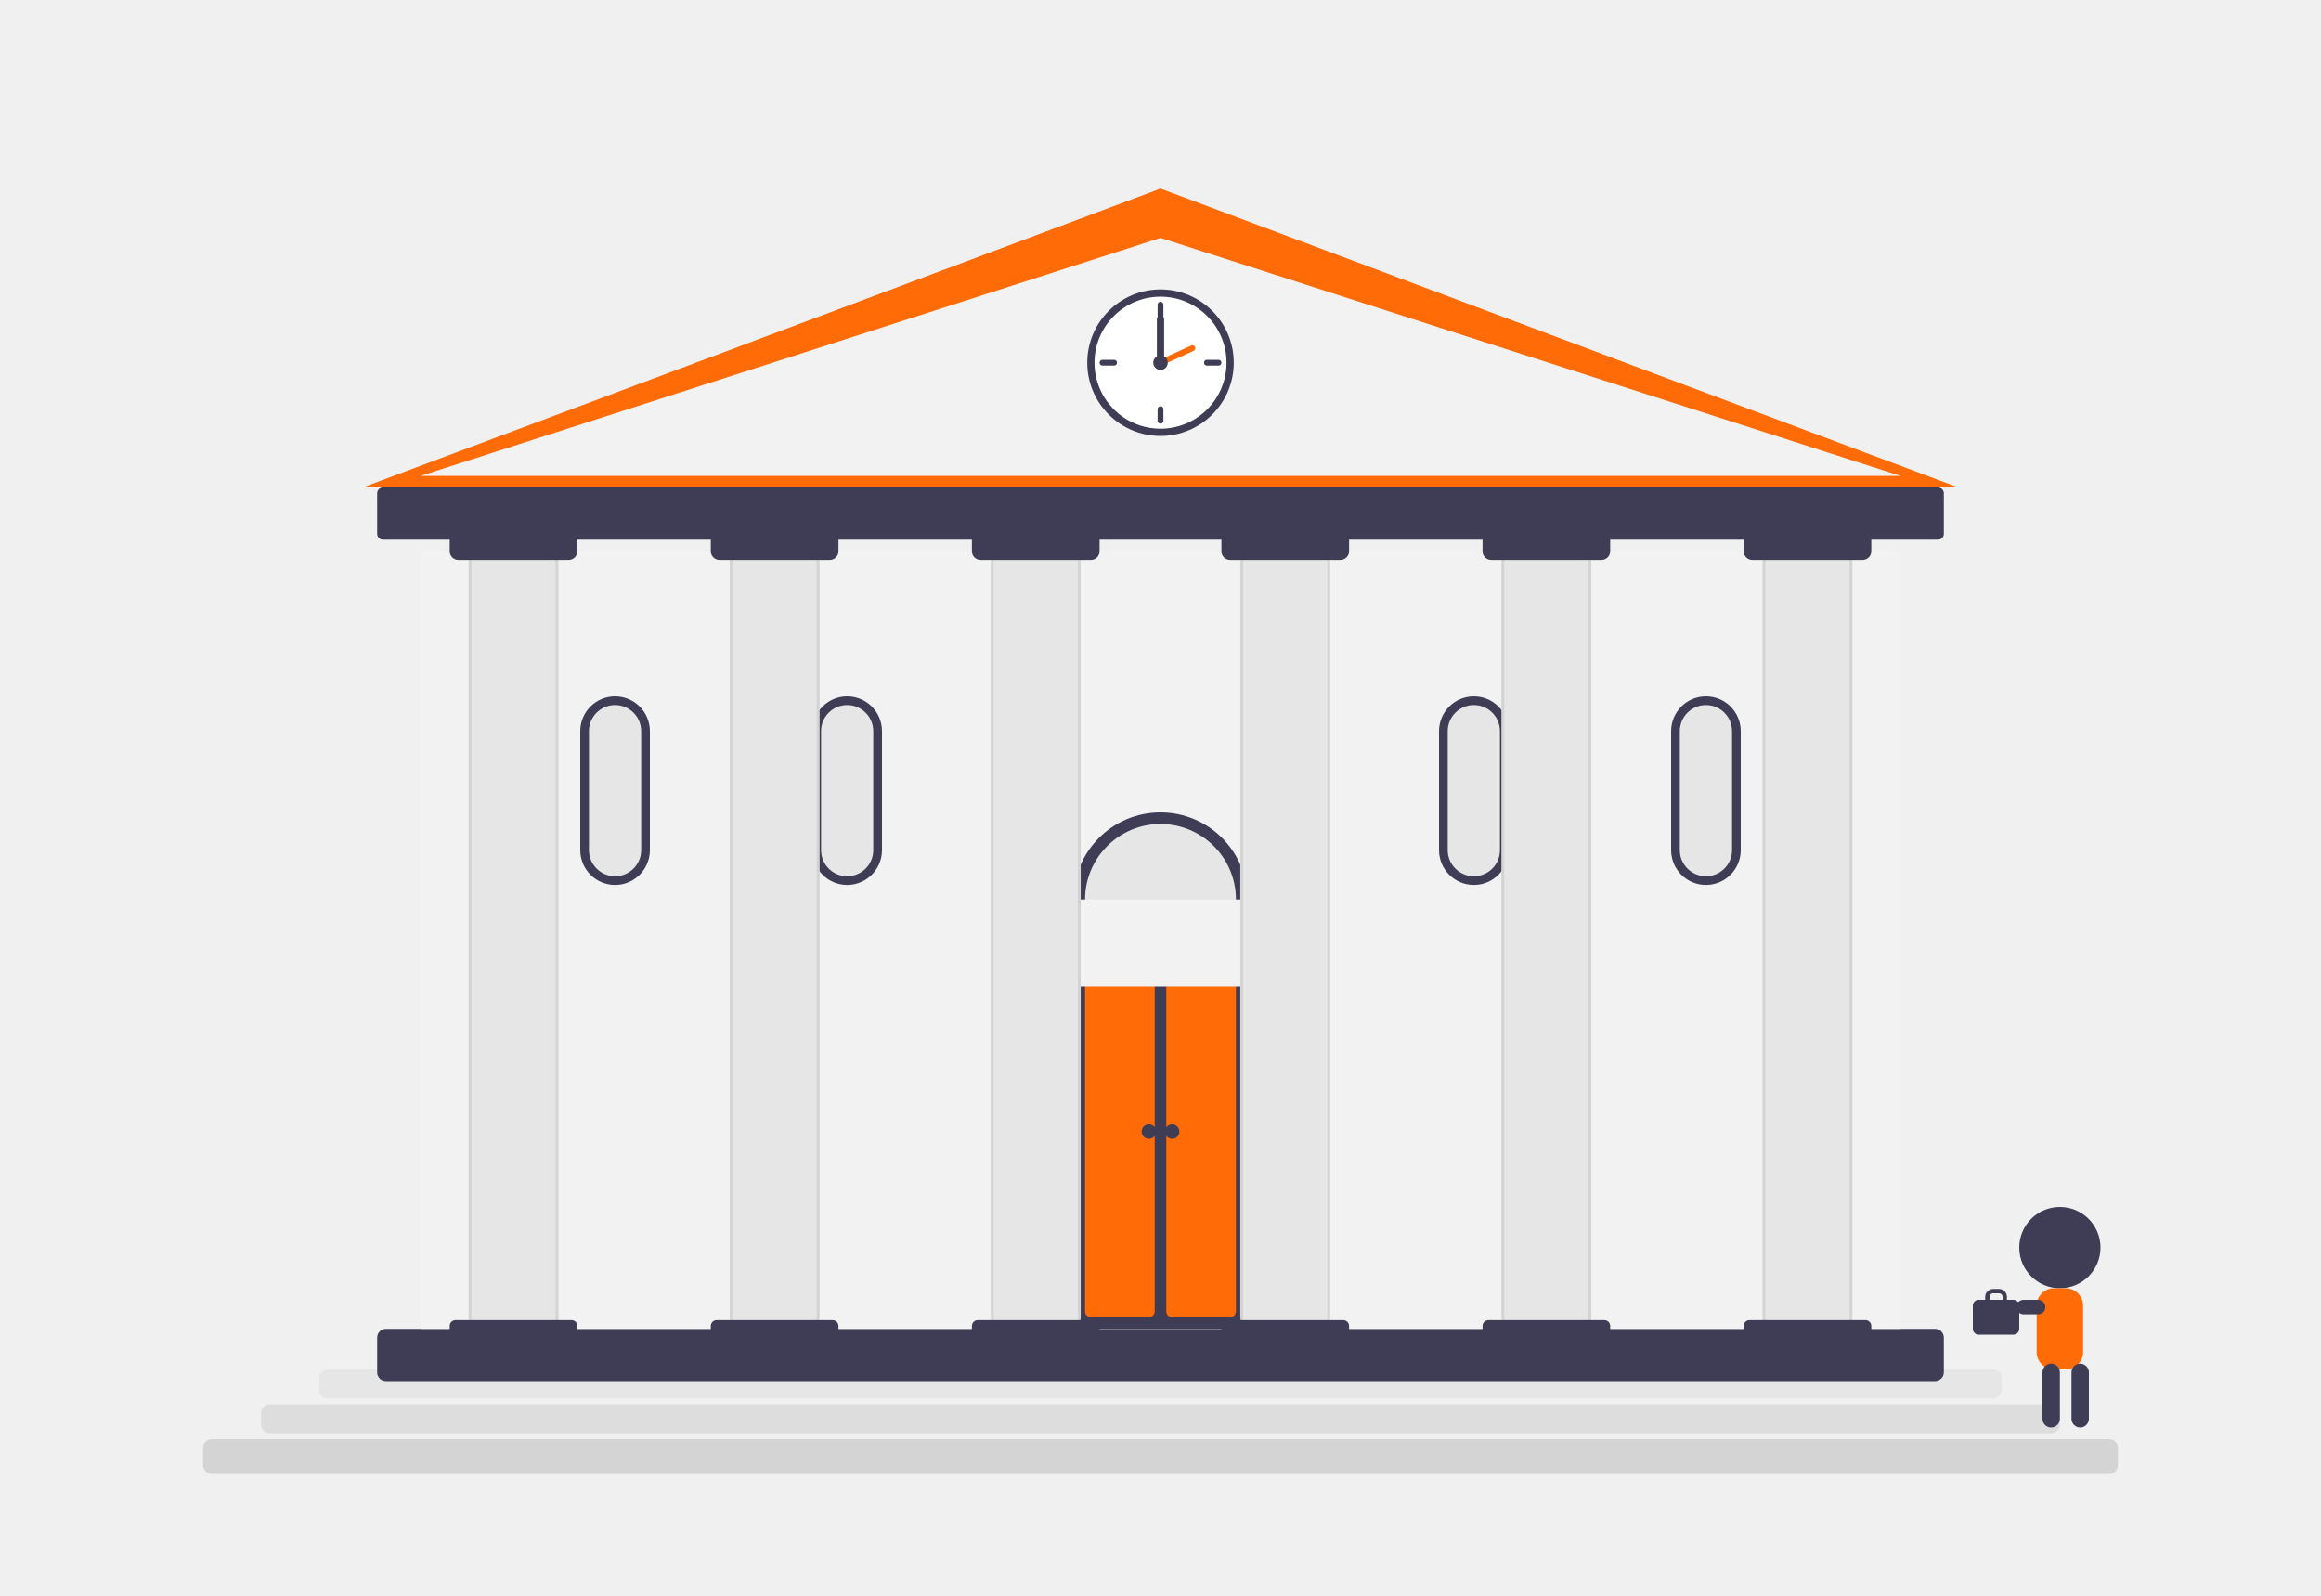
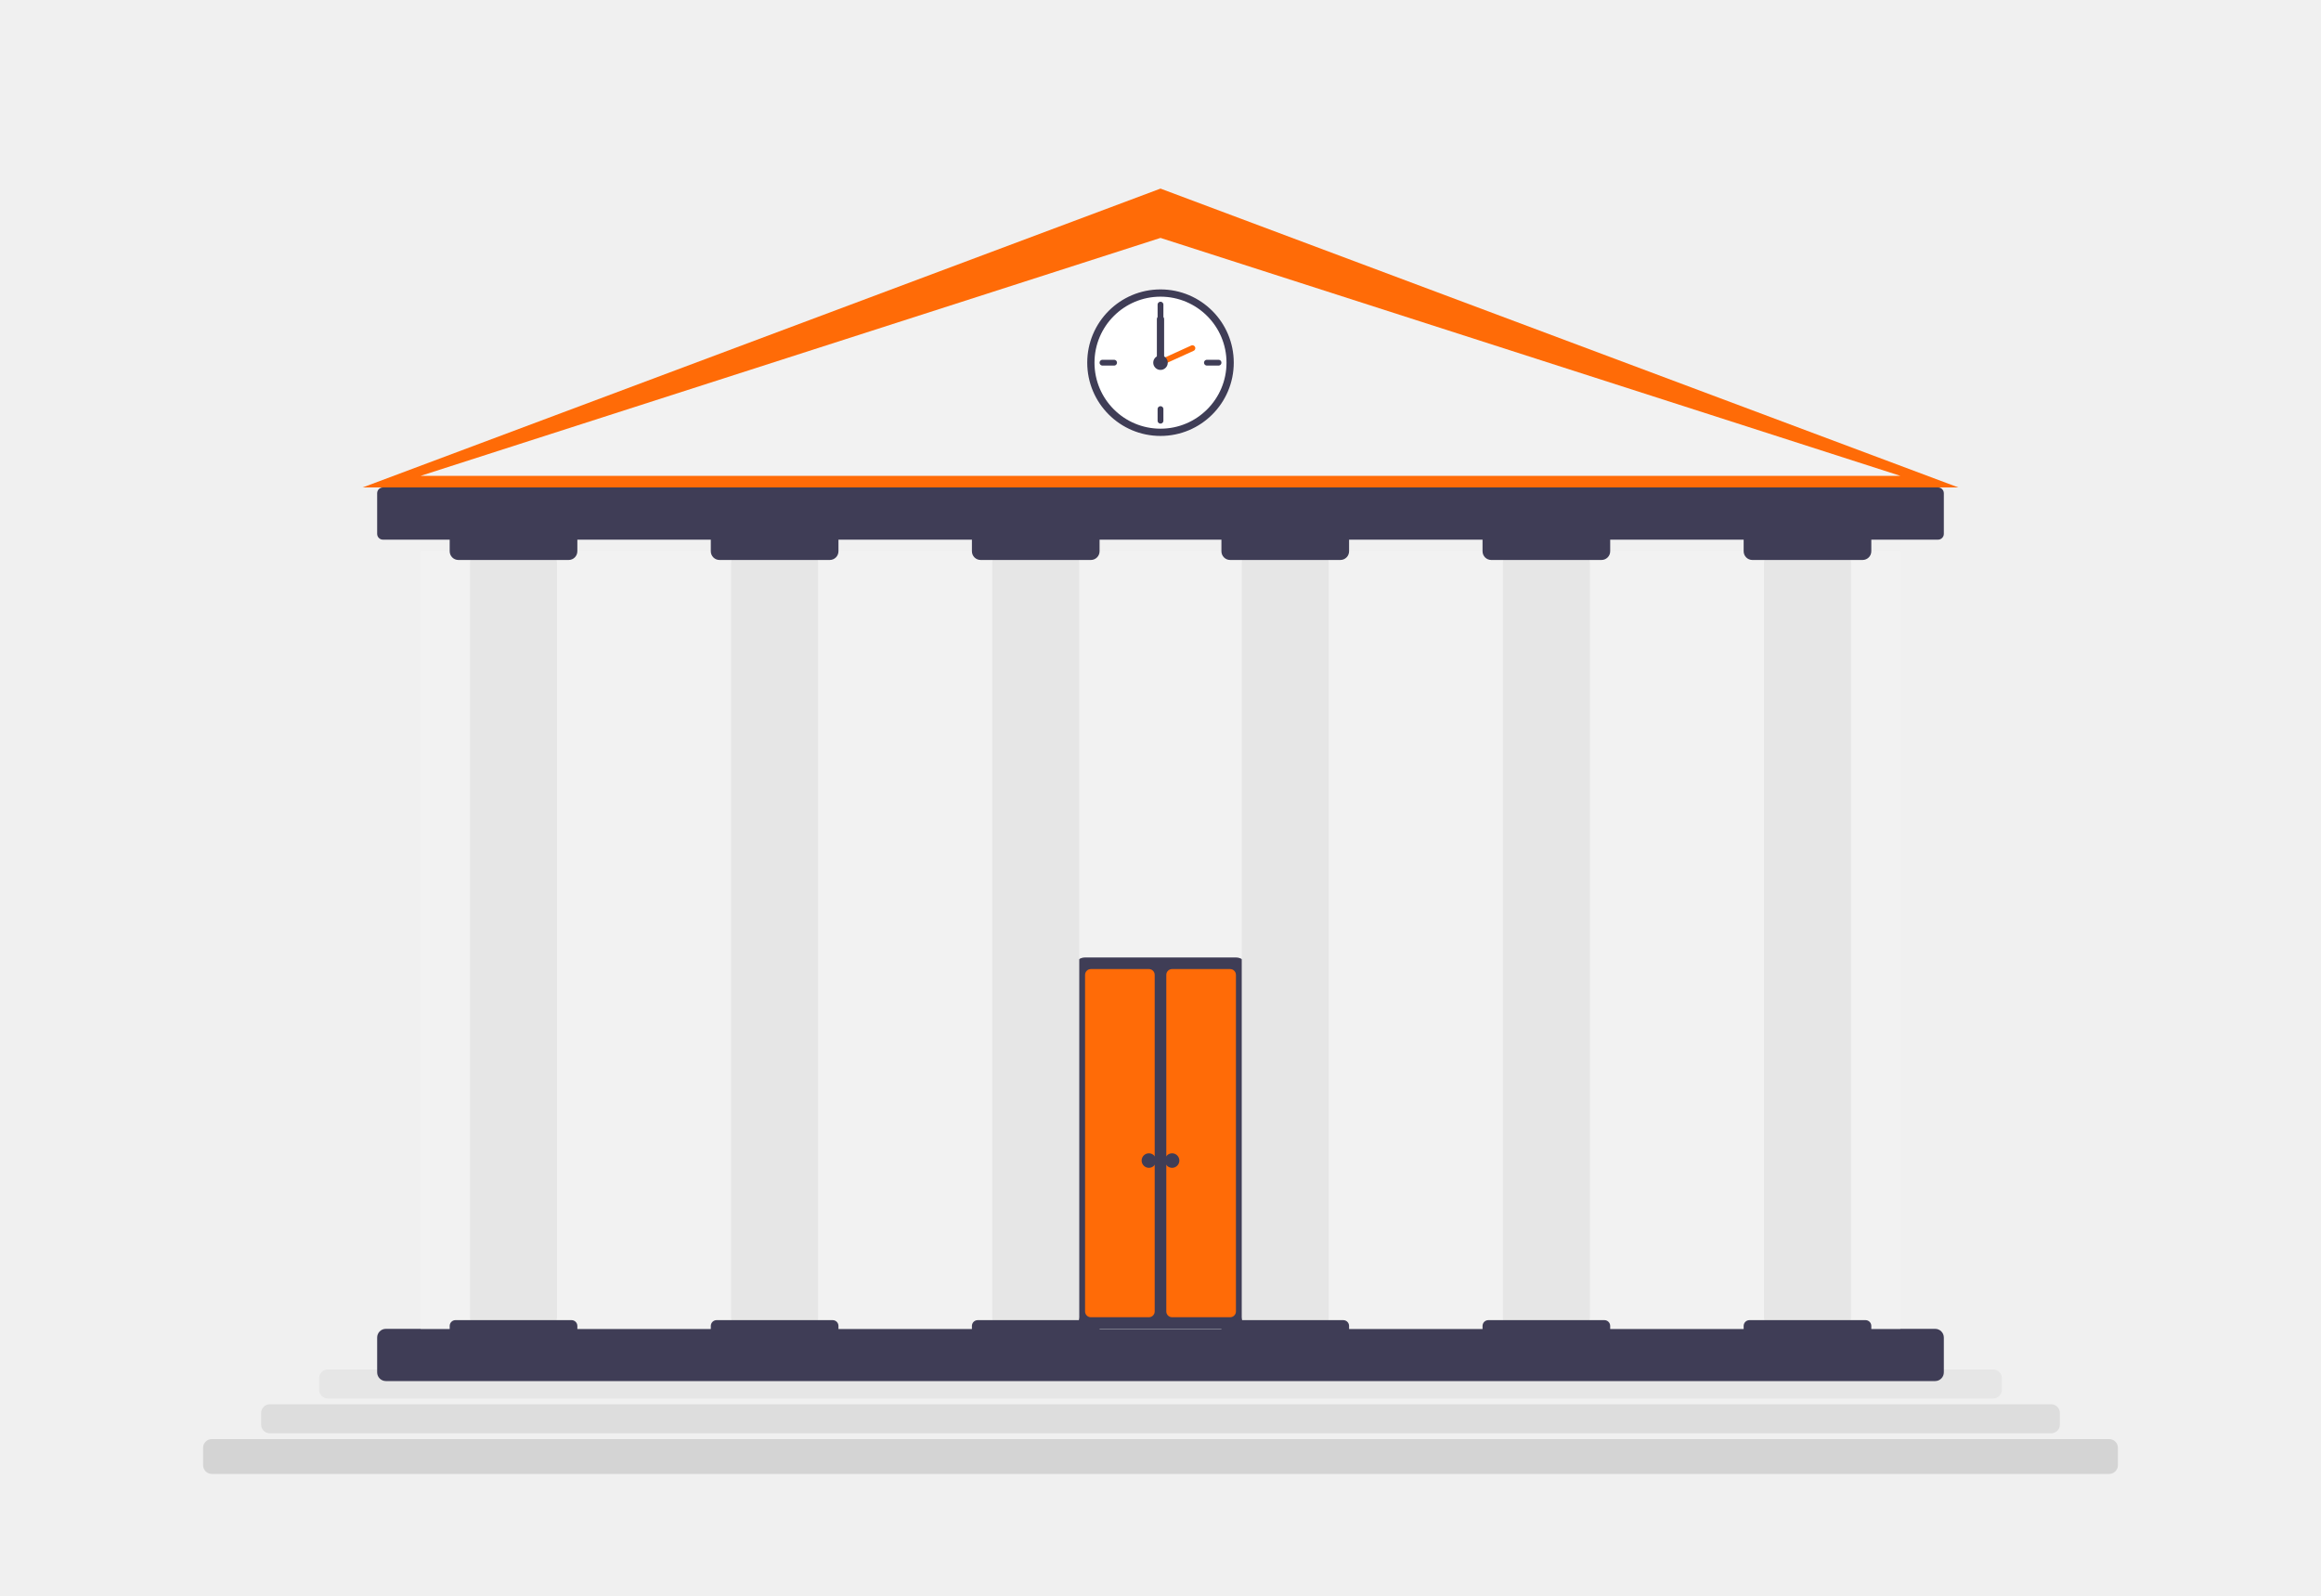
<svg xmlns="http://www.w3.org/2000/svg" width="800" height="550" viewBox="0 0 800 550" role="img">
  <rect x="110" y="472" width="580" height="10" rx="3" fill="#e6e6e6" />
  <rect x="90" y="484" width="620" height="10" rx="3" fill="#ddd" />
  <rect x="70" y="496" width="660" height="12" rx="3" fill="#d4d4d4" />
  <rect x="130" y="458" width="540" height="18" rx="3" fill="#3f3d56" />
  <rect x="145" y="190" width="510" height="268" fill="#f2f2f2" />
-   <rect x="200" y="240" width="24" height="65" rx="12" fill="#3f3d56" />
-   <rect x="203" y="243" width="18" height="59" rx="9" fill="#e6e6e6" />
-   <rect x="280" y="240" width="24" height="65" rx="12" fill="#3f3d56" />
-   <rect x="283" y="243" width="18" height="59" rx="9" fill="#e6e6e6" />
-   <rect x="496" y="240" width="24" height="65" rx="12" fill="#3f3d56" />
-   <rect x="499" y="243" width="18" height="59" rx="9" fill="#e6e6e6" />
-   <rect x="576" y="240" width="24" height="65" rx="12" fill="#3f3d56" />
-   <rect x="579" y="243" width="18" height="59" rx="9" fill="#e6e6e6" />
-   <rect x="370" y="310" width="60" height="148" rx="4" fill="#3f3d56" />
-   <rect x="374" y="314" width="24" height="140" rx="2" fill="#FF6B07" />
-   <rect x="402" y="314" width="24" height="140" rx="2" fill="#FF6B07" />
-   <circle cx="400" cy="310" r="30" fill="#3f3d56" />
-   <circle cx="400" cy="310" r="26" fill="#e6e6e6" />
-   <rect x="370" y="310" width="60" height="30" fill="#f2f2f2" />
-   <circle cx="396" cy="390" r="2.5" fill="#3f3d56" />
-   <circle cx="404" cy="390" r="2.5" fill="#3f3d56" />
-   <rect x="162" y="190" width="30" height="268" rx="4" fill="#e6e6e6" stroke="#d4d4d4" stroke-width="1" />
-   <rect x="252" y="190" width="30" height="268" rx="4" fill="#e6e6e6" stroke="#d4d4d4" stroke-width="1" />
-   <rect x="342" y="190" width="30" height="268" rx="4" fill="#e6e6e6" stroke="#d4d4d4" stroke-width="1" />
-   <rect x="428" y="190" width="30" height="268" rx="4" fill="#e6e6e6" stroke="#d4d4d4" stroke-width="1" />
-   <rect x="518" y="190" width="30" height="268" rx="4" fill="#e6e6e6" stroke="#d4d4d4" stroke-width="1" />
-   <rect x="608" y="190" width="30" height="268" rx="4" fill="#e6e6e6" stroke="#d4d4d4" stroke-width="1" />
+   <rect x="370" y="330" width="60" height="128" rx="4" fill="#3f3d56" />
+   <rect x="374" y="334" width="24" height="120" rx="2" fill="#FF6B07" />
+   <rect x="402" y="334" width="24" height="120" rx="2" fill="#FF6B07" />
+   <circle cx="396" cy="400" r="2.5" fill="#3f3d56" />
+   <circle cx="404" cy="400" r="2.5" fill="#3f3d56" />
+   <rect x="162" y="190" width="30" height="268" rx="4" fill="#e6e6e6" />
+   <rect x="252" y="190" width="30" height="268" rx="4" fill="#e6e6e6" />
+   <rect x="342" y="190" width="30" height="268" rx="4" fill="#e6e6e6" />
+   <rect x="428" y="190" width="30" height="268" rx="4" fill="#e6e6e6" />
+   <rect x="518" y="190" width="30" height="268" rx="4" fill="#e6e6e6" />
+   <rect x="608" y="190" width="30" height="268" rx="4" fill="#e6e6e6" />
  <rect x="155" y="183" width="44" height="10" rx="3" fill="#3f3d56" />
  <rect x="245" y="183" width="44" height="10" rx="3" fill="#3f3d56" />
  <rect x="335" y="183" width="44" height="10" rx="3" fill="#3f3d56" />
  <rect x="421" y="183" width="44" height="10" rx="3" fill="#3f3d56" />
  <rect x="511" y="183" width="44" height="10" rx="3" fill="#3f3d56" />
  <rect x="601" y="183" width="44" height="10" rx="3" fill="#3f3d56" />
  <rect x="155" y="455" width="44" height="6" rx="2" fill="#3f3d56" />
  <rect x="245" y="455" width="44" height="6" rx="2" fill="#3f3d56" />
  <rect x="335" y="455" width="44" height="6" rx="2" fill="#3f3d56" />
  <rect x="421" y="455" width="44" height="6" rx="2" fill="#3f3d56" />
  <rect x="511" y="455" width="44" height="6" rx="2" fill="#3f3d56" />
  <rect x="601" y="455" width="44" height="6" rx="2" fill="#3f3d56" />
  <rect x="130" y="168" width="540" height="18" rx="2" fill="#3f3d56" />
  <polygon points="400,65 125,168 675,168" fill="#FF6B07" />
  <polygon points="400,82 145,164 655,164" fill="#f2f2f2" />
  <circle cx="400" cy="125" r="24" fill="#fff" stroke="#3f3d56" stroke-width="2.5" />
  <line x1="400" y1="105" x2="400" y2="109" stroke="#3f3d56" stroke-width="2" stroke-linecap="round" />
  <line x1="400" y1="141" x2="400" y2="145" stroke="#3f3d56" stroke-width="2" stroke-linecap="round" />
  <line x1="380" y1="125" x2="384" y2="125" stroke="#3f3d56" stroke-width="2" stroke-linecap="round" />
  <line x1="416" y1="125" x2="420" y2="125" stroke="#3f3d56" stroke-width="2" stroke-linecap="round" />
  <line x1="400" y1="125" x2="400" y2="110" stroke="#3f3d56" stroke-width="2.5" stroke-linecap="round" />
  <line x1="400" y1="125" x2="411" y2="120" stroke="#FF6B07" stroke-width="2" stroke-linecap="round" />
  <circle cx="400" cy="125" r="2.5" fill="#3f3d56" />
-   <circle cx="710" cy="430" r="14" fill="#3f3d56" />
-   <rect x="702" y="444" width="16" height="28" rx="6" fill="#FF6B07" />
-   <rect x="704" y="470" width="6" height="22" rx="3" fill="#3f3d56" />
-   <rect x="714" y="470" width="6" height="22" rx="3" fill="#3f3d56" />
-   <rect x="695" y="448" width="10" height="5" rx="2.5" fill="#3f3d56" />
-   <rect x="680" y="448" width="16" height="12" rx="2" fill="#3f3d56" />
-   <rect x="685" y="445" width="6" height="5" rx="2" fill="none" stroke="#3f3d56" stroke-width="1.5" />
</svg>
